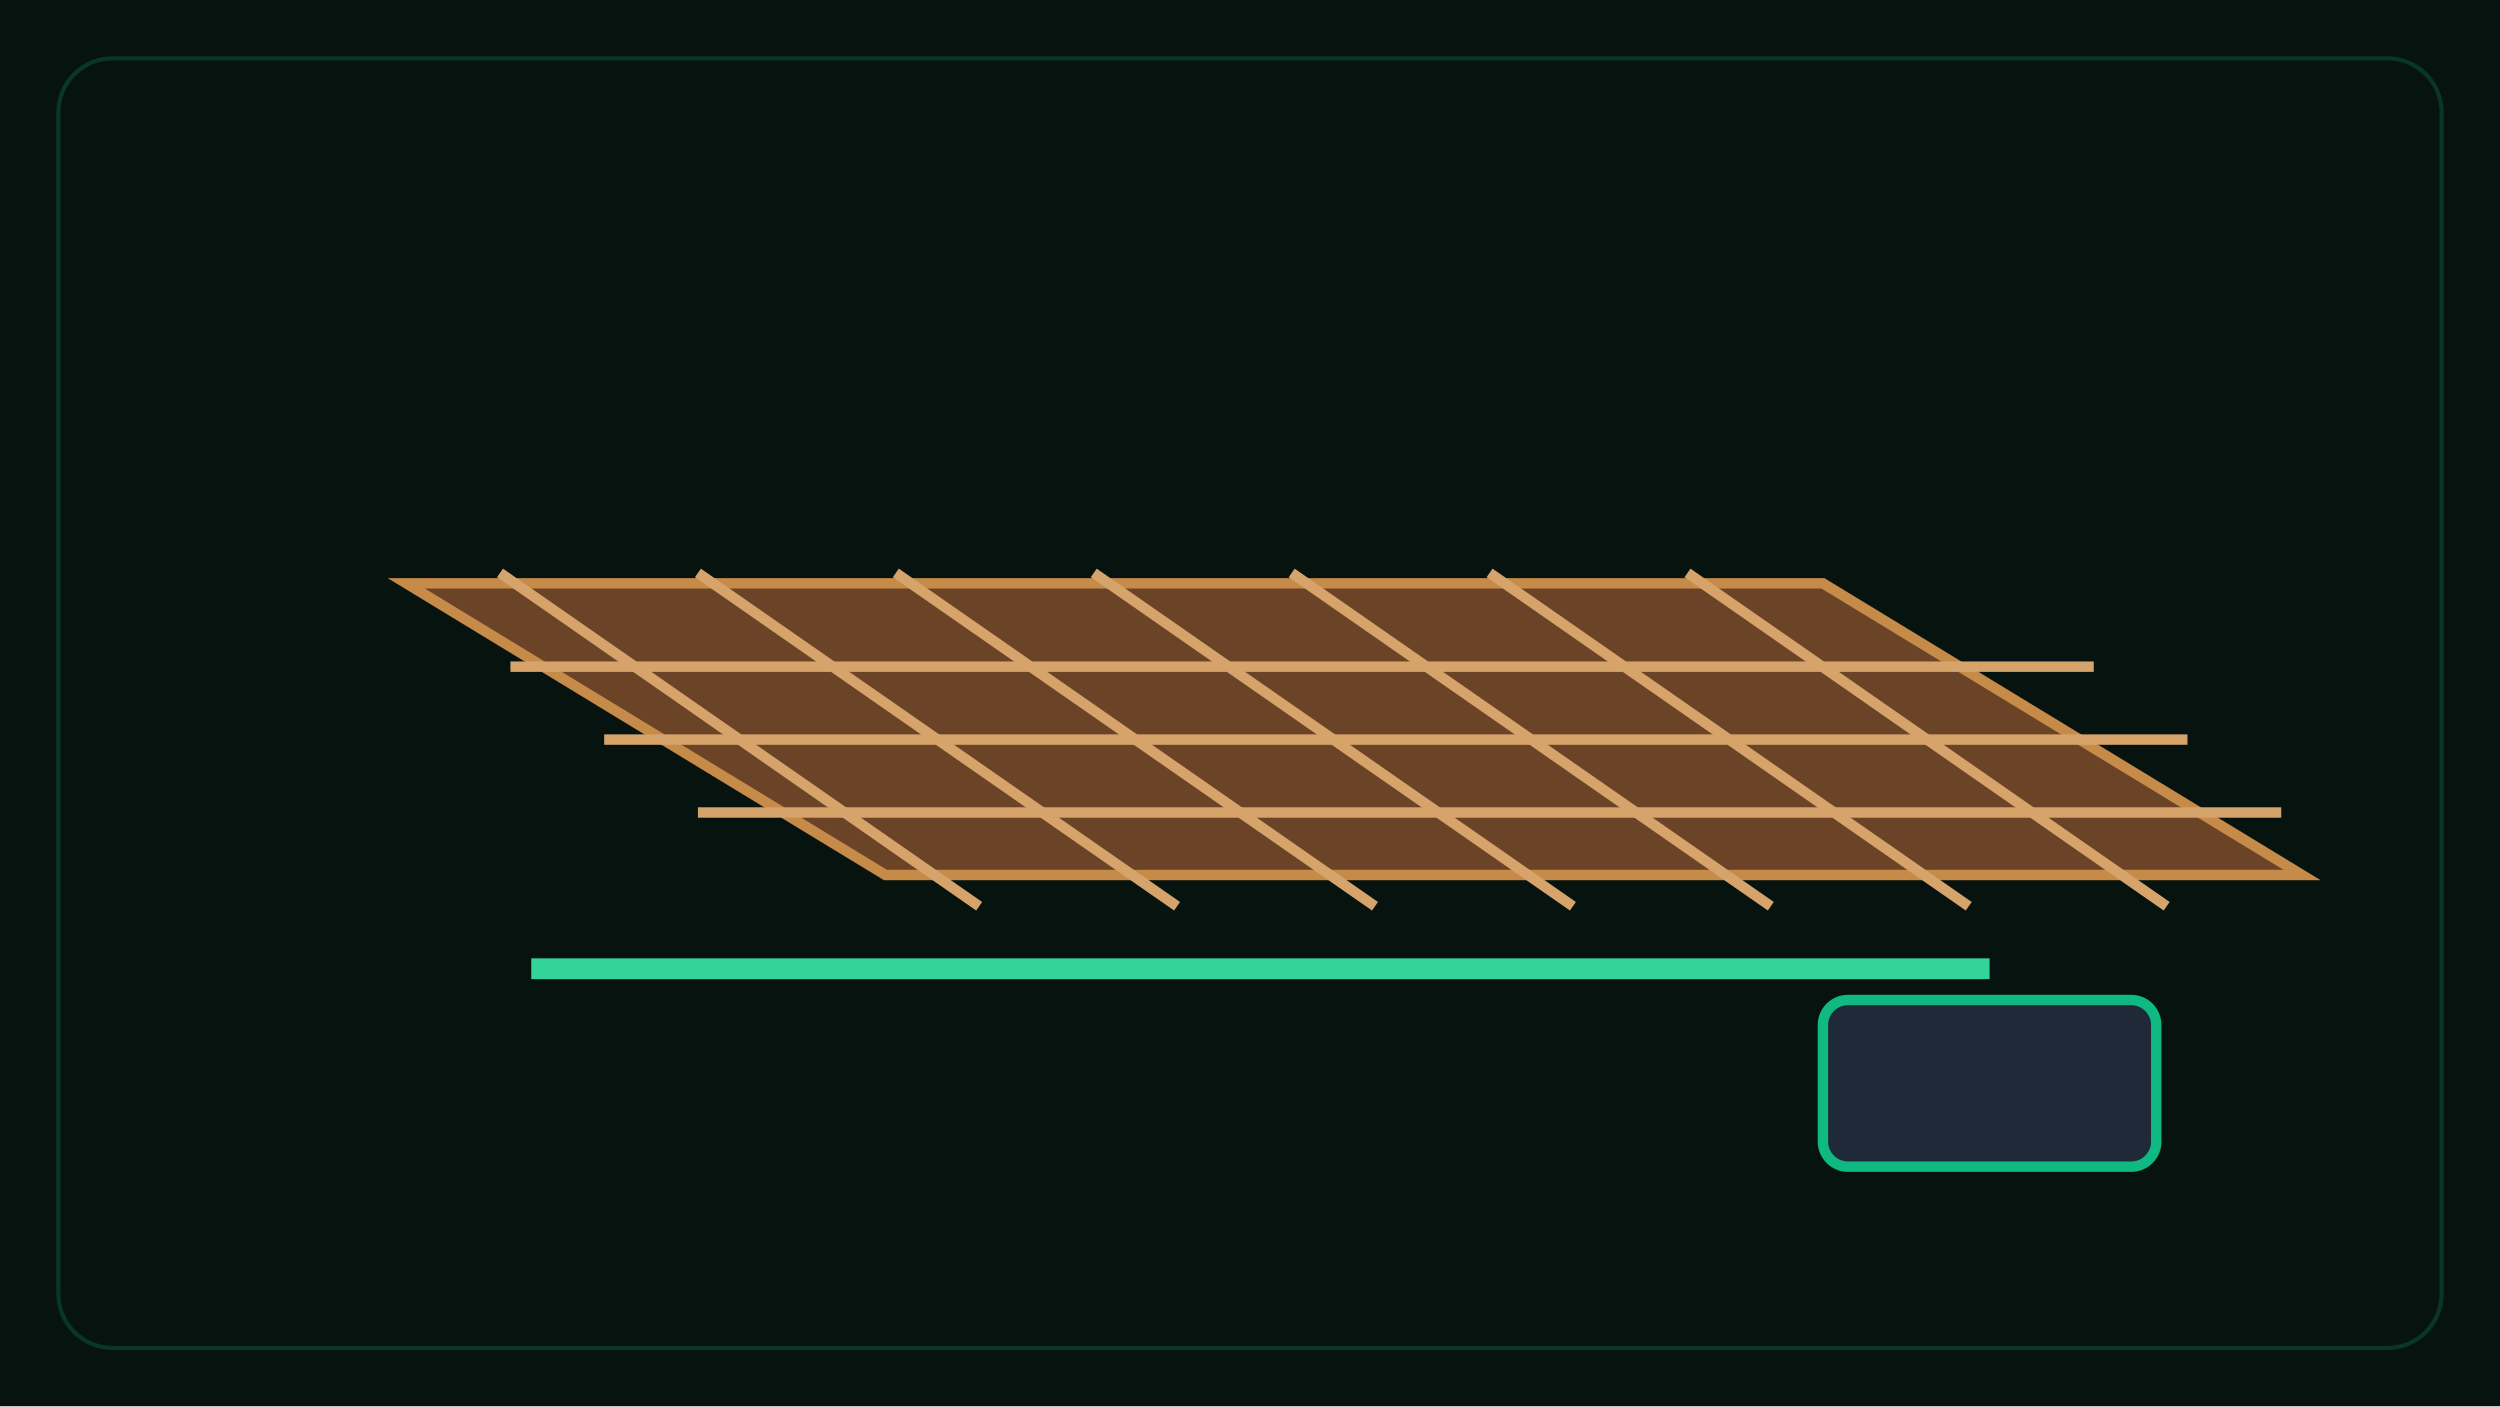
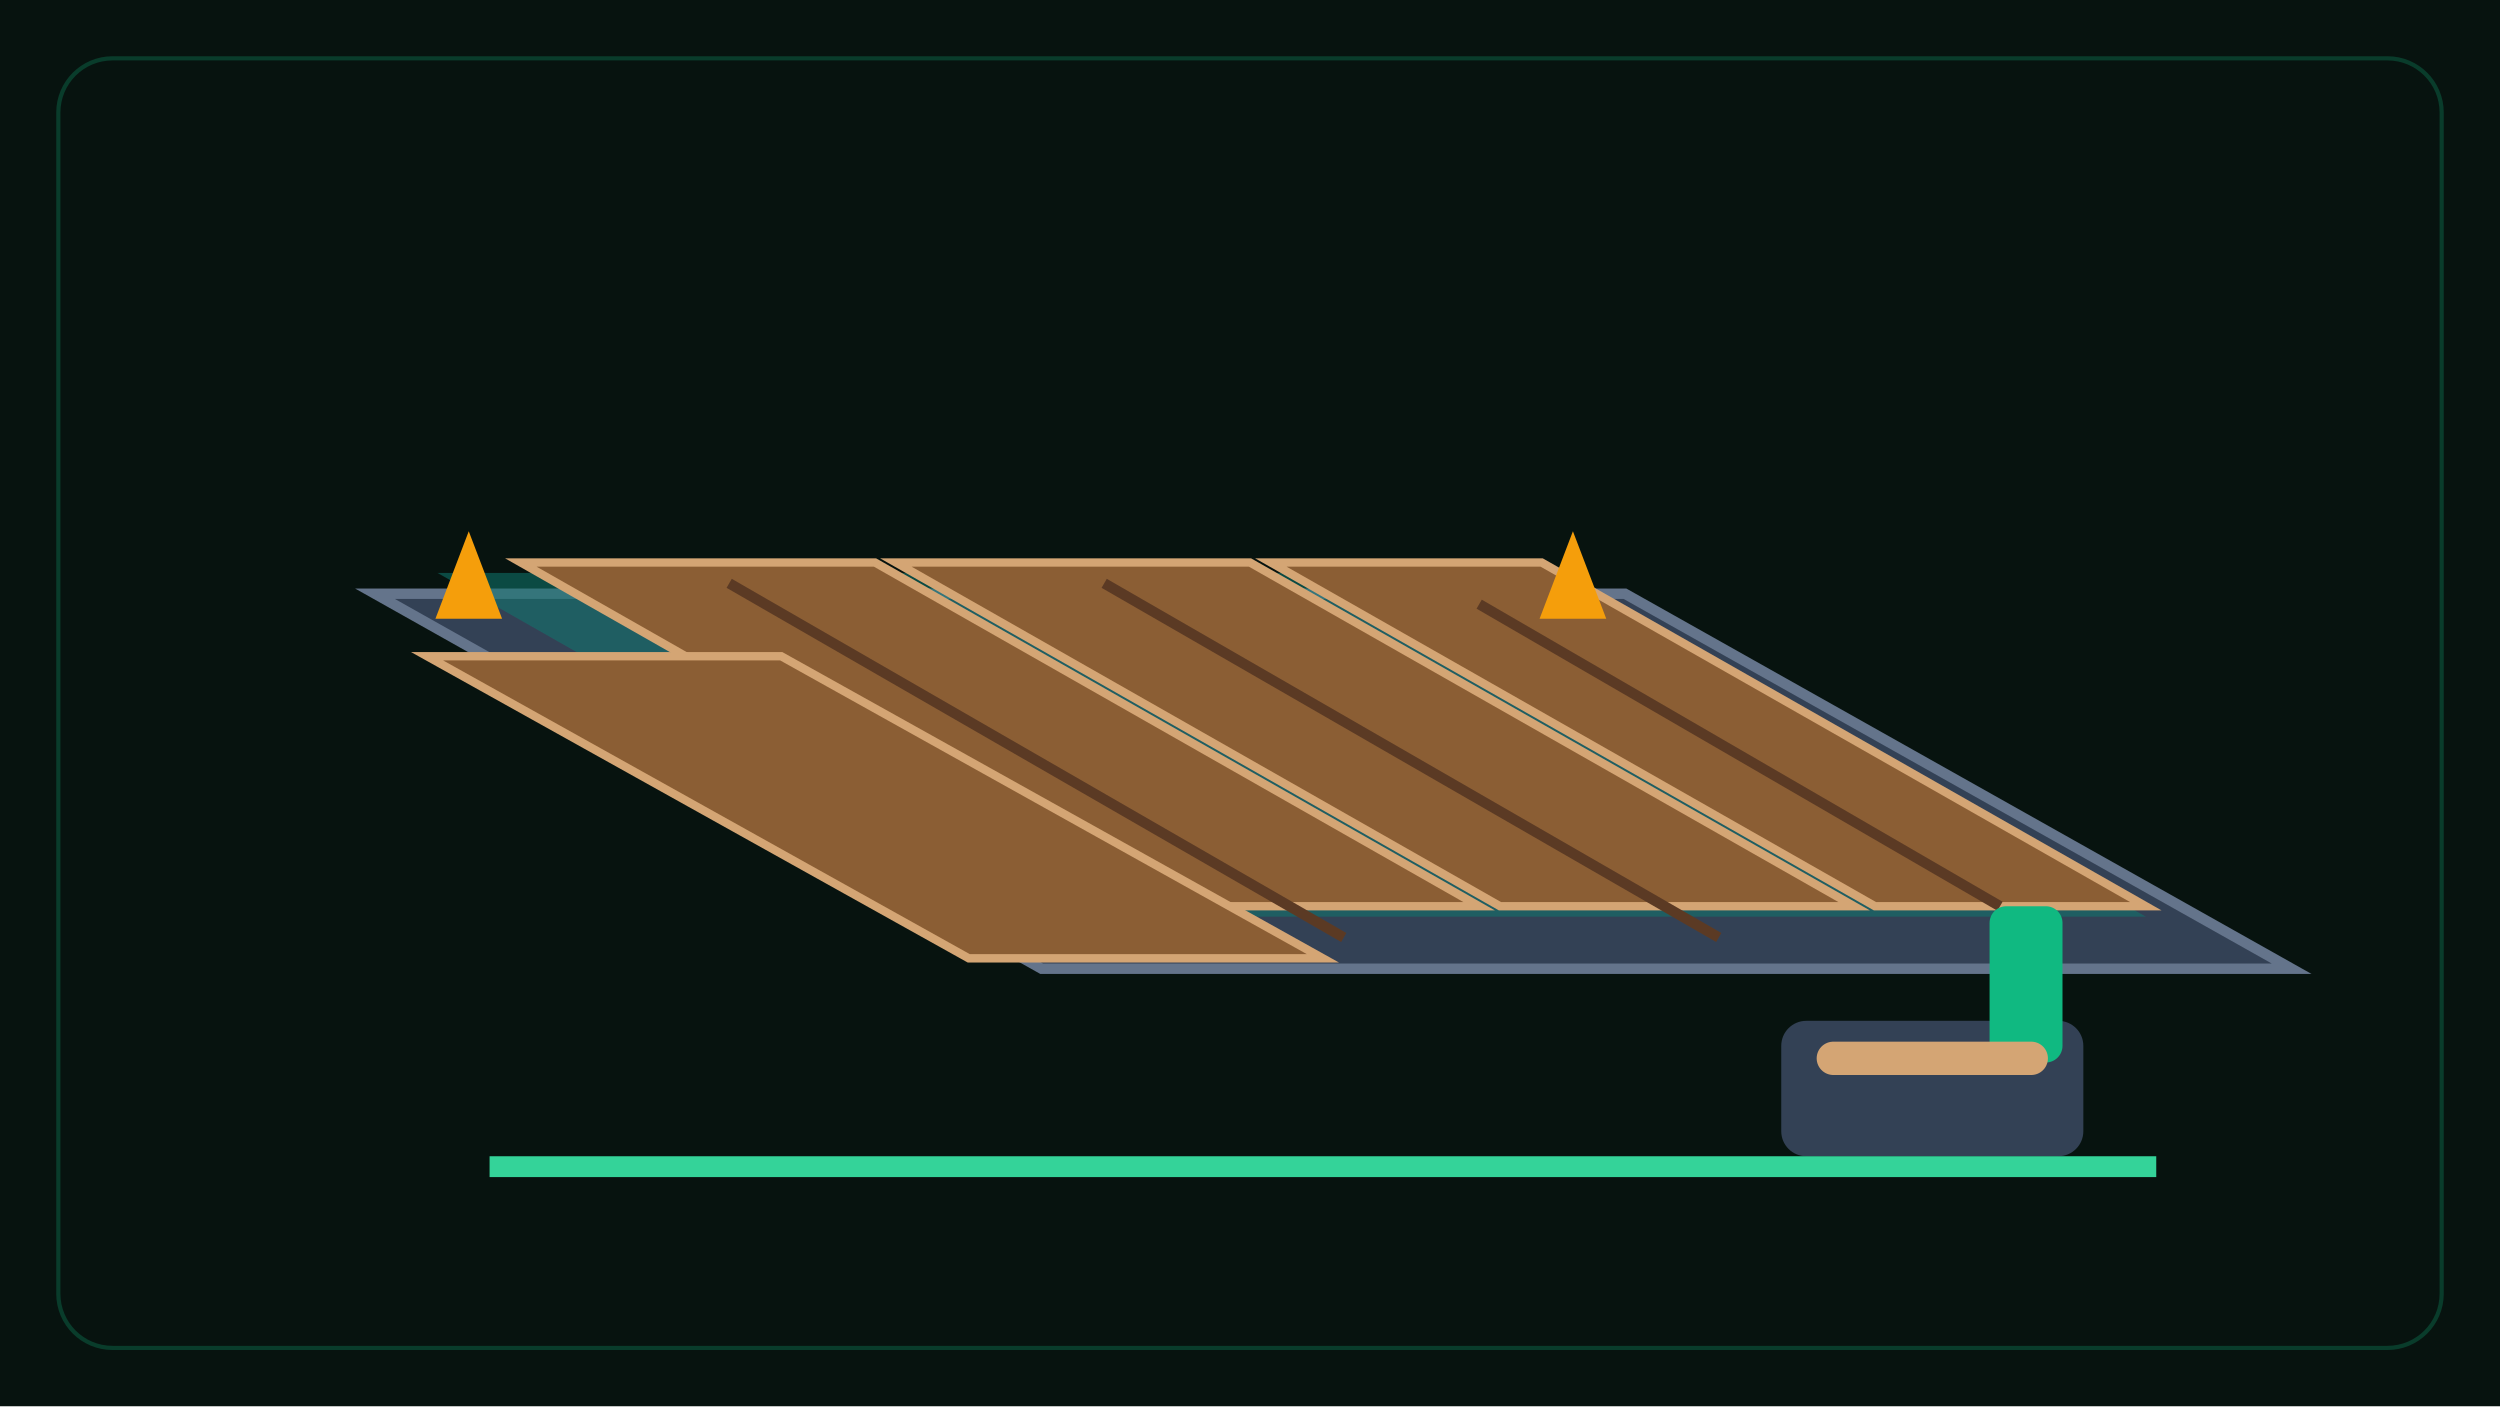
<svg xmlns="http://www.w3.org/2000/svg" viewBox="0 0 1200 675">
  <rect width="1200" height="675" fill="#07130f" />
-   <g transform="translate(115 110)">
-     <polygon points="80,170 760,170 990,310 310,310" fill="#6b4428" stroke="#c68b48" stroke-width="5" />
-     <g stroke="#d6a46b" stroke-width="5">
-       <path d="M125 165l230 160M220 165l230 160M315 165l230 160M410 165l230 160M505 165l230 160M600 165l230 160M695 165l230 160" />
-       <path d="M130 210h760M175 245h760M220 280h760" />
+   <g transform="translate(90 105)">
+     <polygon points="90,180 690,180 1010,360 410,360" fill="#334155" stroke="#64748b" stroke-width="5" />
+     <polygon points="120,170 650,170 940,335 410,335" fill="#0f766e" opacity=".55" />
+     <g fill="#8b5e34" stroke="#d4a574" stroke-width="4">
+       <polygon points="160,165 330,165 620,330 450,330" />
+       <polygon points="340,165 510,165 800,330 630,330" />
+       <polygon points="520,165 650,165 940,330 810,330" />
+       <polygon points="115,210 285,210 545,355 375,355" />
    </g>
-     <path d="M140 355h700" stroke="#34d399" stroke-width="10" />
-     <rect x="760" y="370" width="160" height="80" rx="12" fill="#1f2937" stroke="#10b981" stroke-width="5" />
+     <g stroke="#5b3a24" stroke-width="5">
+       <path d="M260 175l295 170M440 175l295 170M620 185l250 145" />
+     </g>
+     <g fill="#f59e0b">
+       <path d="M135 150l16 42h-32z" />
+       <path d="M665 150l16 42h-32z" />
+     </g>
+     <g transform="translate(765 385)">
+       <rect x="0" y="0" width="145" height="65" rx="12" fill="#334155" />
+       <rect x="100" y="-55" width="35" height="75" rx="8" fill="#10b981" />
+       <path d="M25 18h95" stroke="#d4a574" stroke-width="16" stroke-linecap="round" />
+     </g>
+     <path d="M145 455h800" stroke="#34d399" stroke-width="10" />
  </g>
-   <rect x="28" y="28" width="1144" height="619" rx="26" fill="none" stroke="#10b981" stroke-opacity=".22" stroke-width="2" />
+   <rect x="28" y="28" width="1144" height="619" rx="26" fill="none" stroke="#10b981" stroke-opacity=".25" stroke-width="2" />
</svg>
